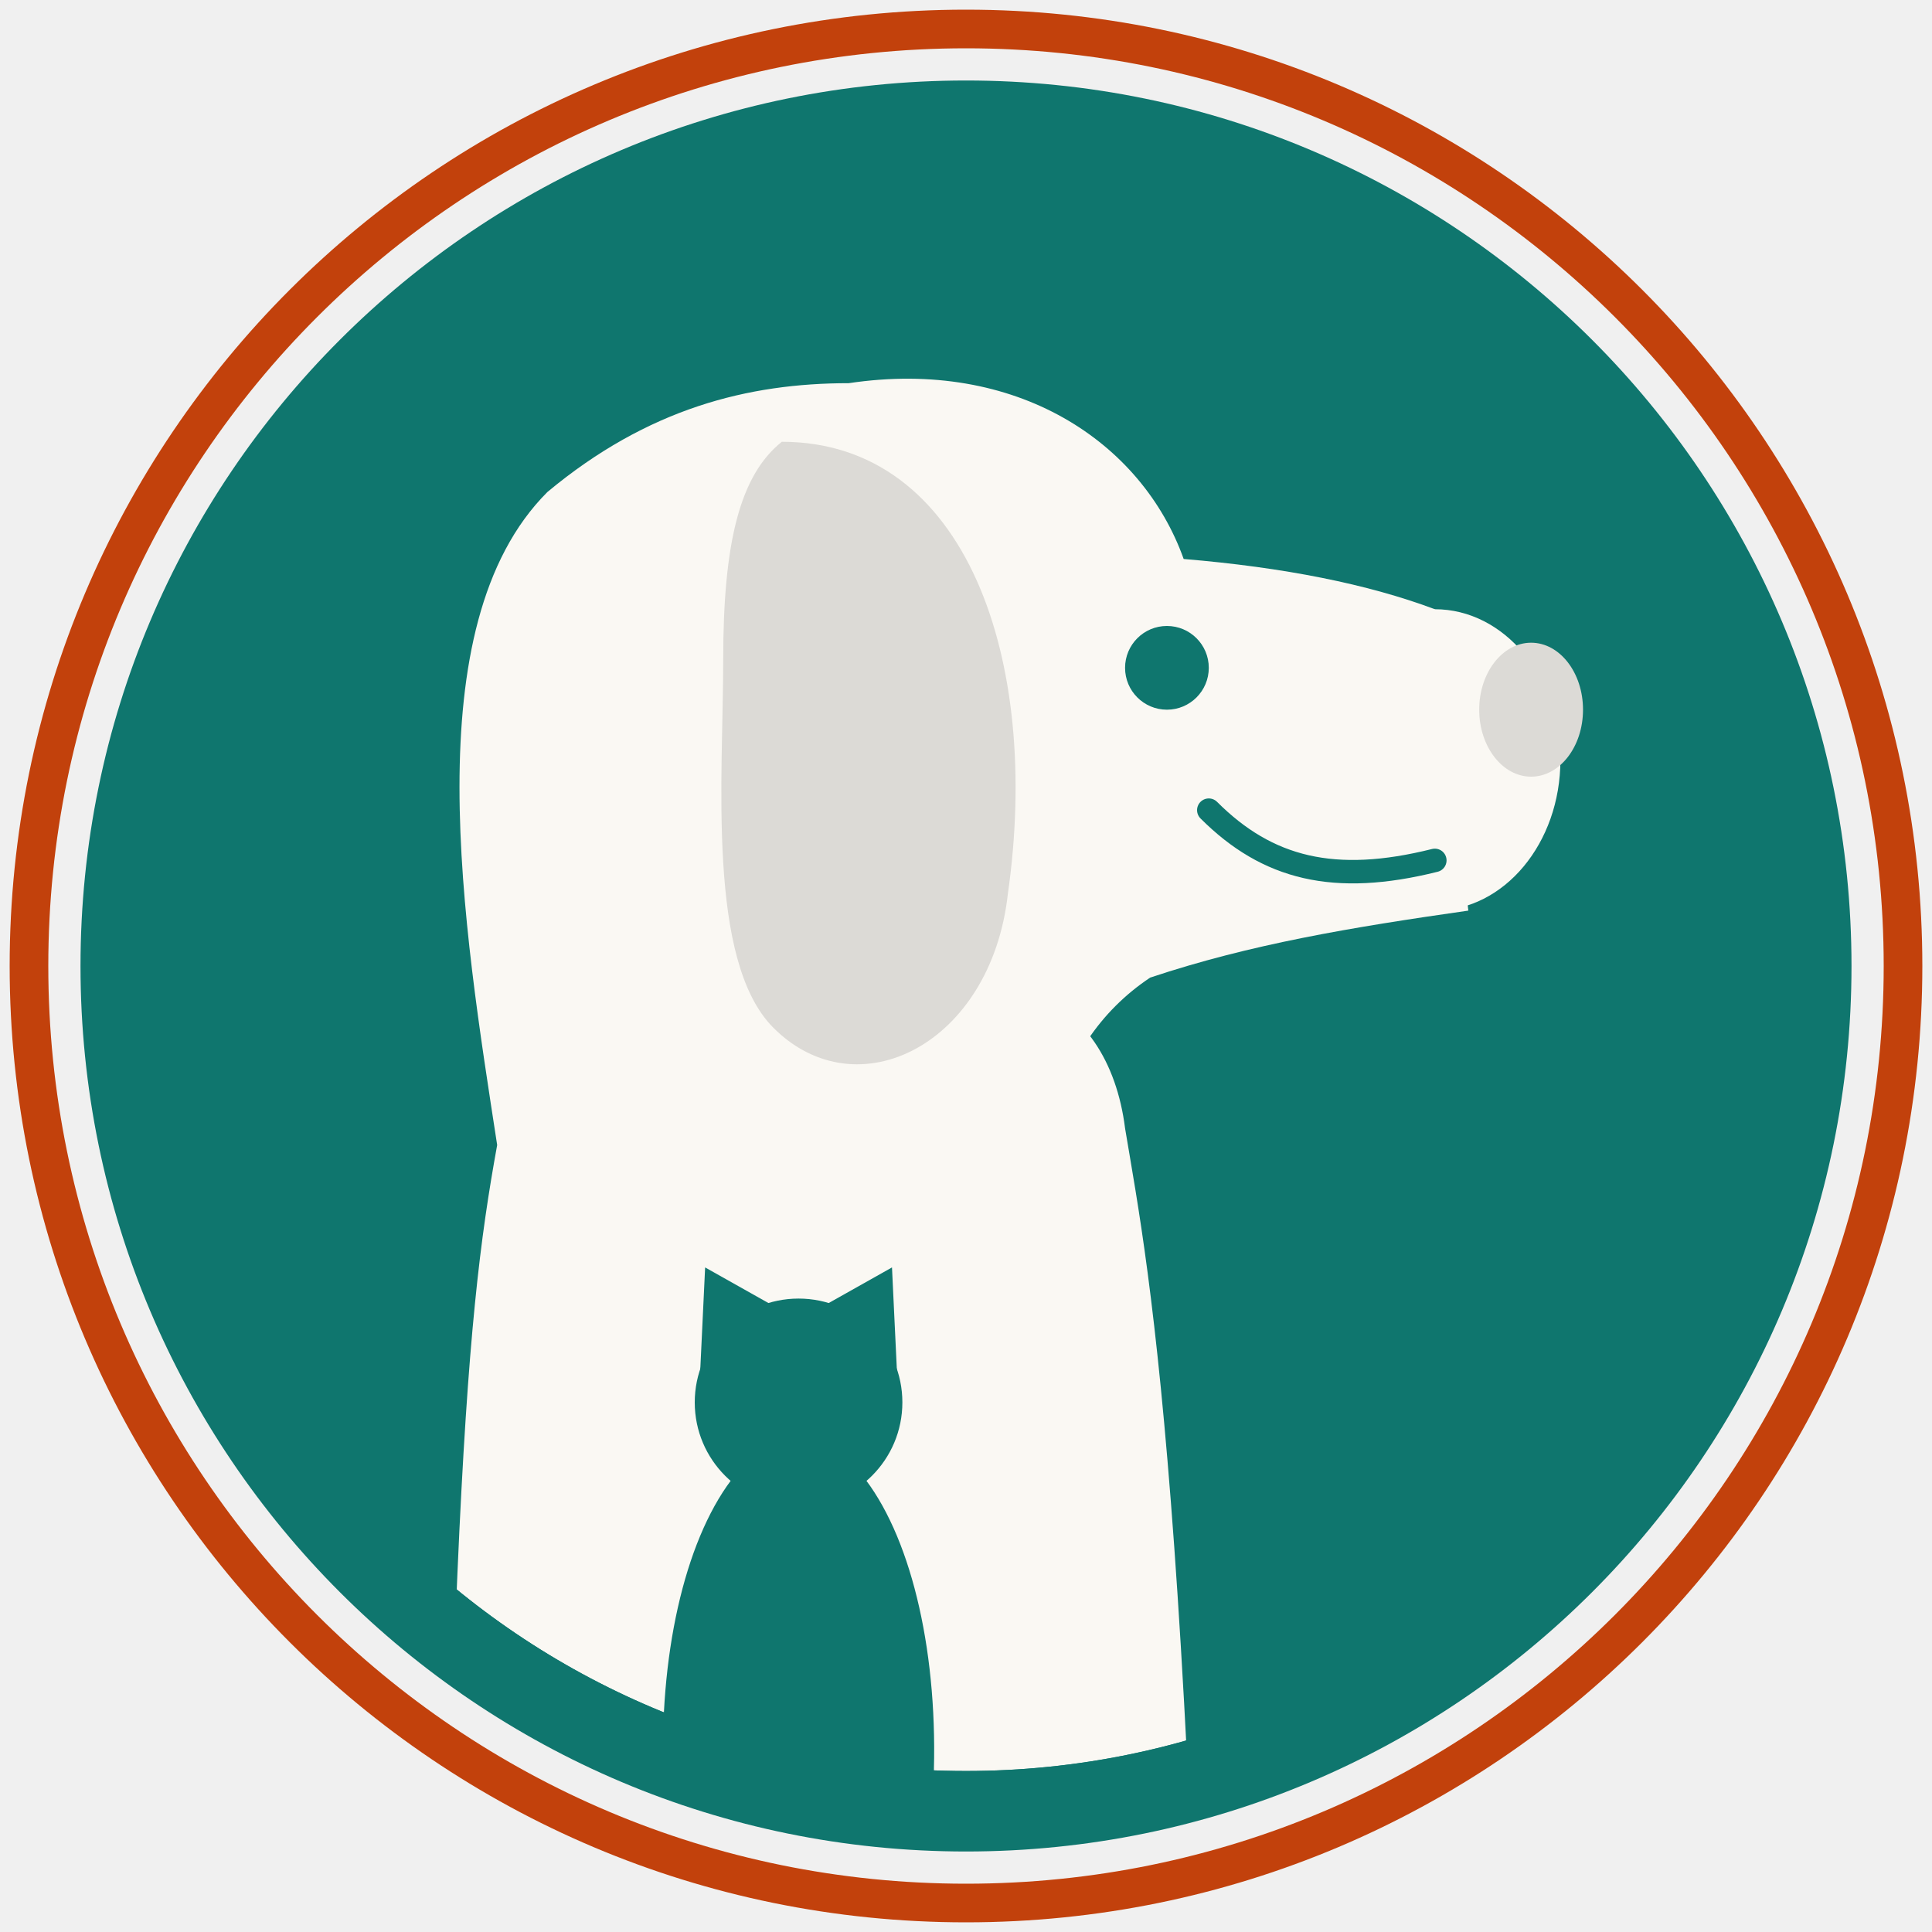
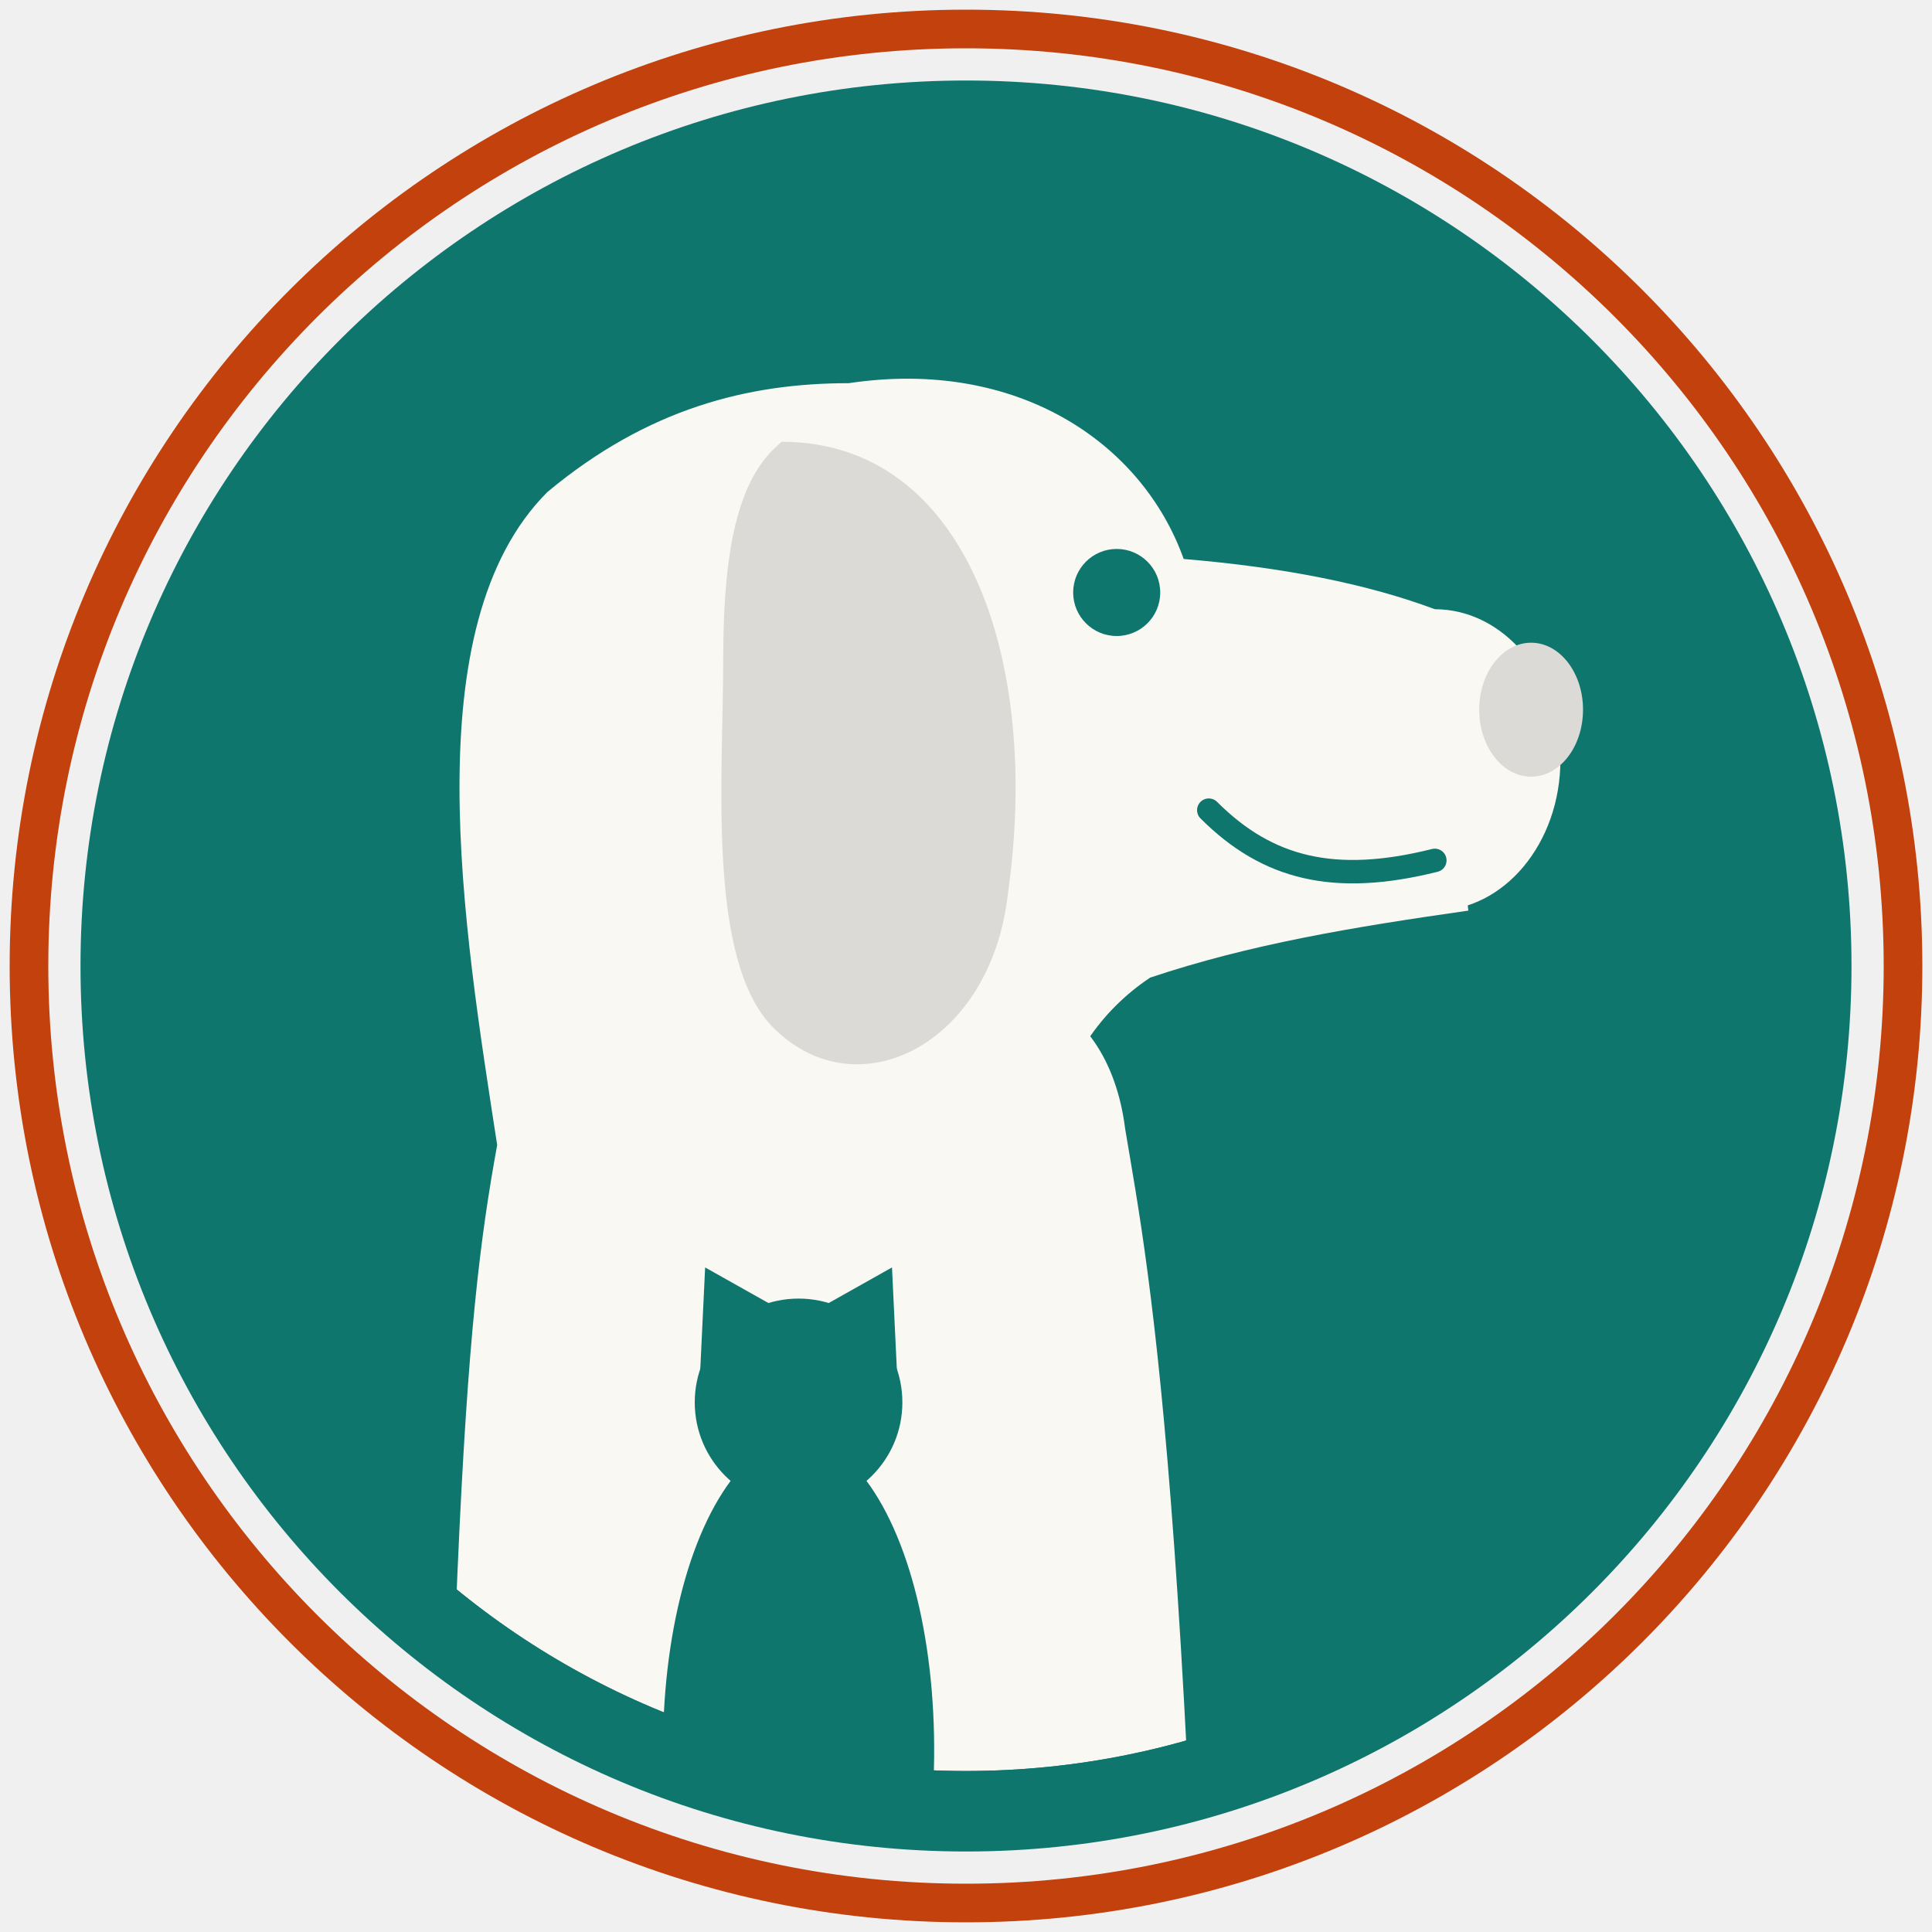
<svg xmlns="http://www.w3.org/2000/svg" viewBox="0 0 120 120">
  <defs>
    <mask id="k10" maskUnits="userSpaceOnUse" x="-20" y="-20" width="260" height="360">
      <rect x="-20" y="-20" width="260" height="360" fill="#fff" />
-       <circle cx="136" cy="67" r="5" fill="#000" />
+       <circle cx="130" cy="58" r="5.2" fill="#000" />
      <path d="M168 90 C156 93 148 91 141 84" fill="none" stroke="#000" stroke-width="2.8" stroke-linecap="round" />
      <g transform="translate(92 200) scale(.62) translate(-30 -100)">
        <g fill="#000">
          <circle cx="30" cy="27" r="20" />
          <path d="M11 22 L12 1 L28 10 Z" />
          <path d="M49 22 L48 1 L32 10 Z" />
          <path d="M17 42 C8 54 3 76 4 100 L56 100 C57 76 52 54 43 42 Z" />
        </g>
      </g>
    </mask>
    <clipPath id="k11">
      <circle cx="60" cy="60" r="50" />
    </clipPath>
  </defs>
  <circle cx="60" cy="60" r="55" fill="#0f766e" />
  <circle cx="60" cy="60" r="58.2" fill="none" stroke="#c2410c" stroke-width="2.4" />
  <g clip-path="url(#k11)">
    <g transform="translate(60 68) scale(.52) translate(-112 -118)">
      <g mask="url(#k10)">
        <g fill="#faf8f3">
          <path d="M56 124 C52 98 46 62 62 46 C74 36 86 33 98 33 C118 30 133 40 138 54 C150 55 160 57 168 60 L172 96 C158 98 146 100 134 104 C128 108 124 114 122 122 L100 134 Z" />
          <ellipse cx="168" cy="78" rx="15" ry="18" />
          <path d="M56 124 C52 146 50 170 48 330 L142 330 C140 168 134 140 131 122 C130 114 126 108 120 106 L100 96 Z" />
          <ellipse cx="179.5" cy="72" rx="6.2" ry="8" fill="#dcdad6" />
          <path fill="#dcdad6" d="M90 40 C112 40 121 66 117 94 C115 112 99 120 89 110 C81 102 83 80 83 66 C83 52 85 44 90 40 Z" />
        </g>
      </g>
    </g>
  </g>
</svg>
